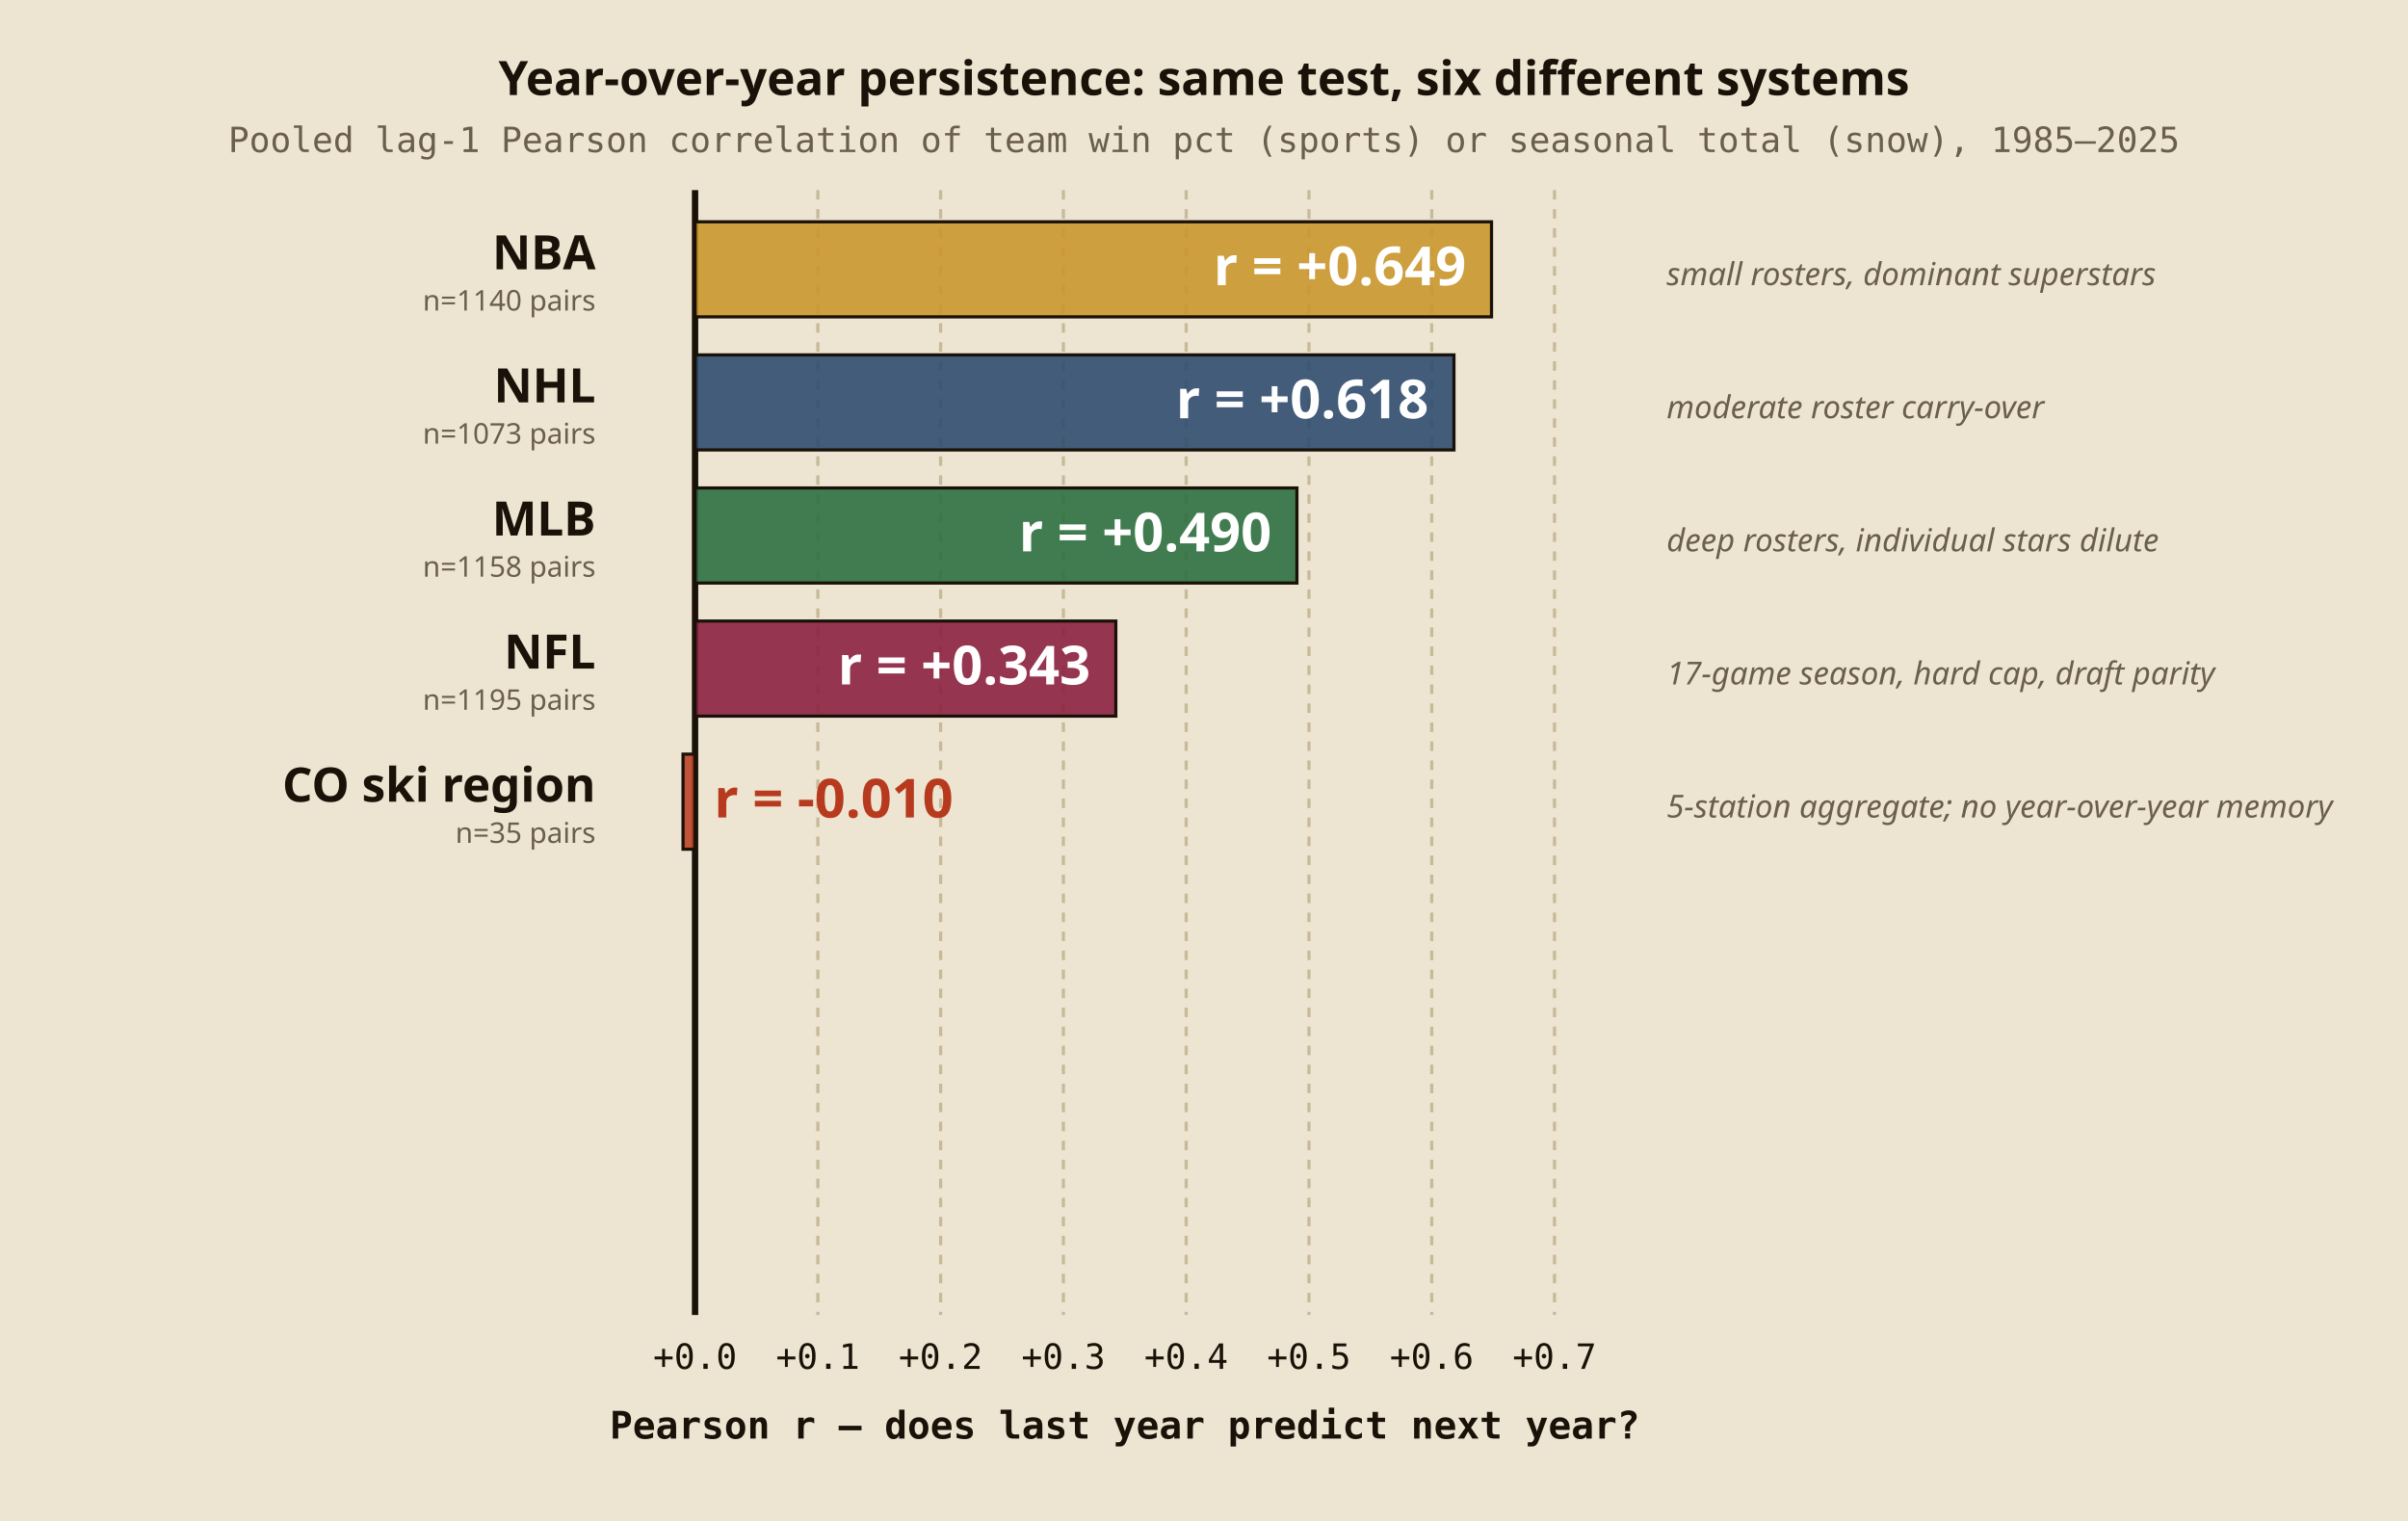
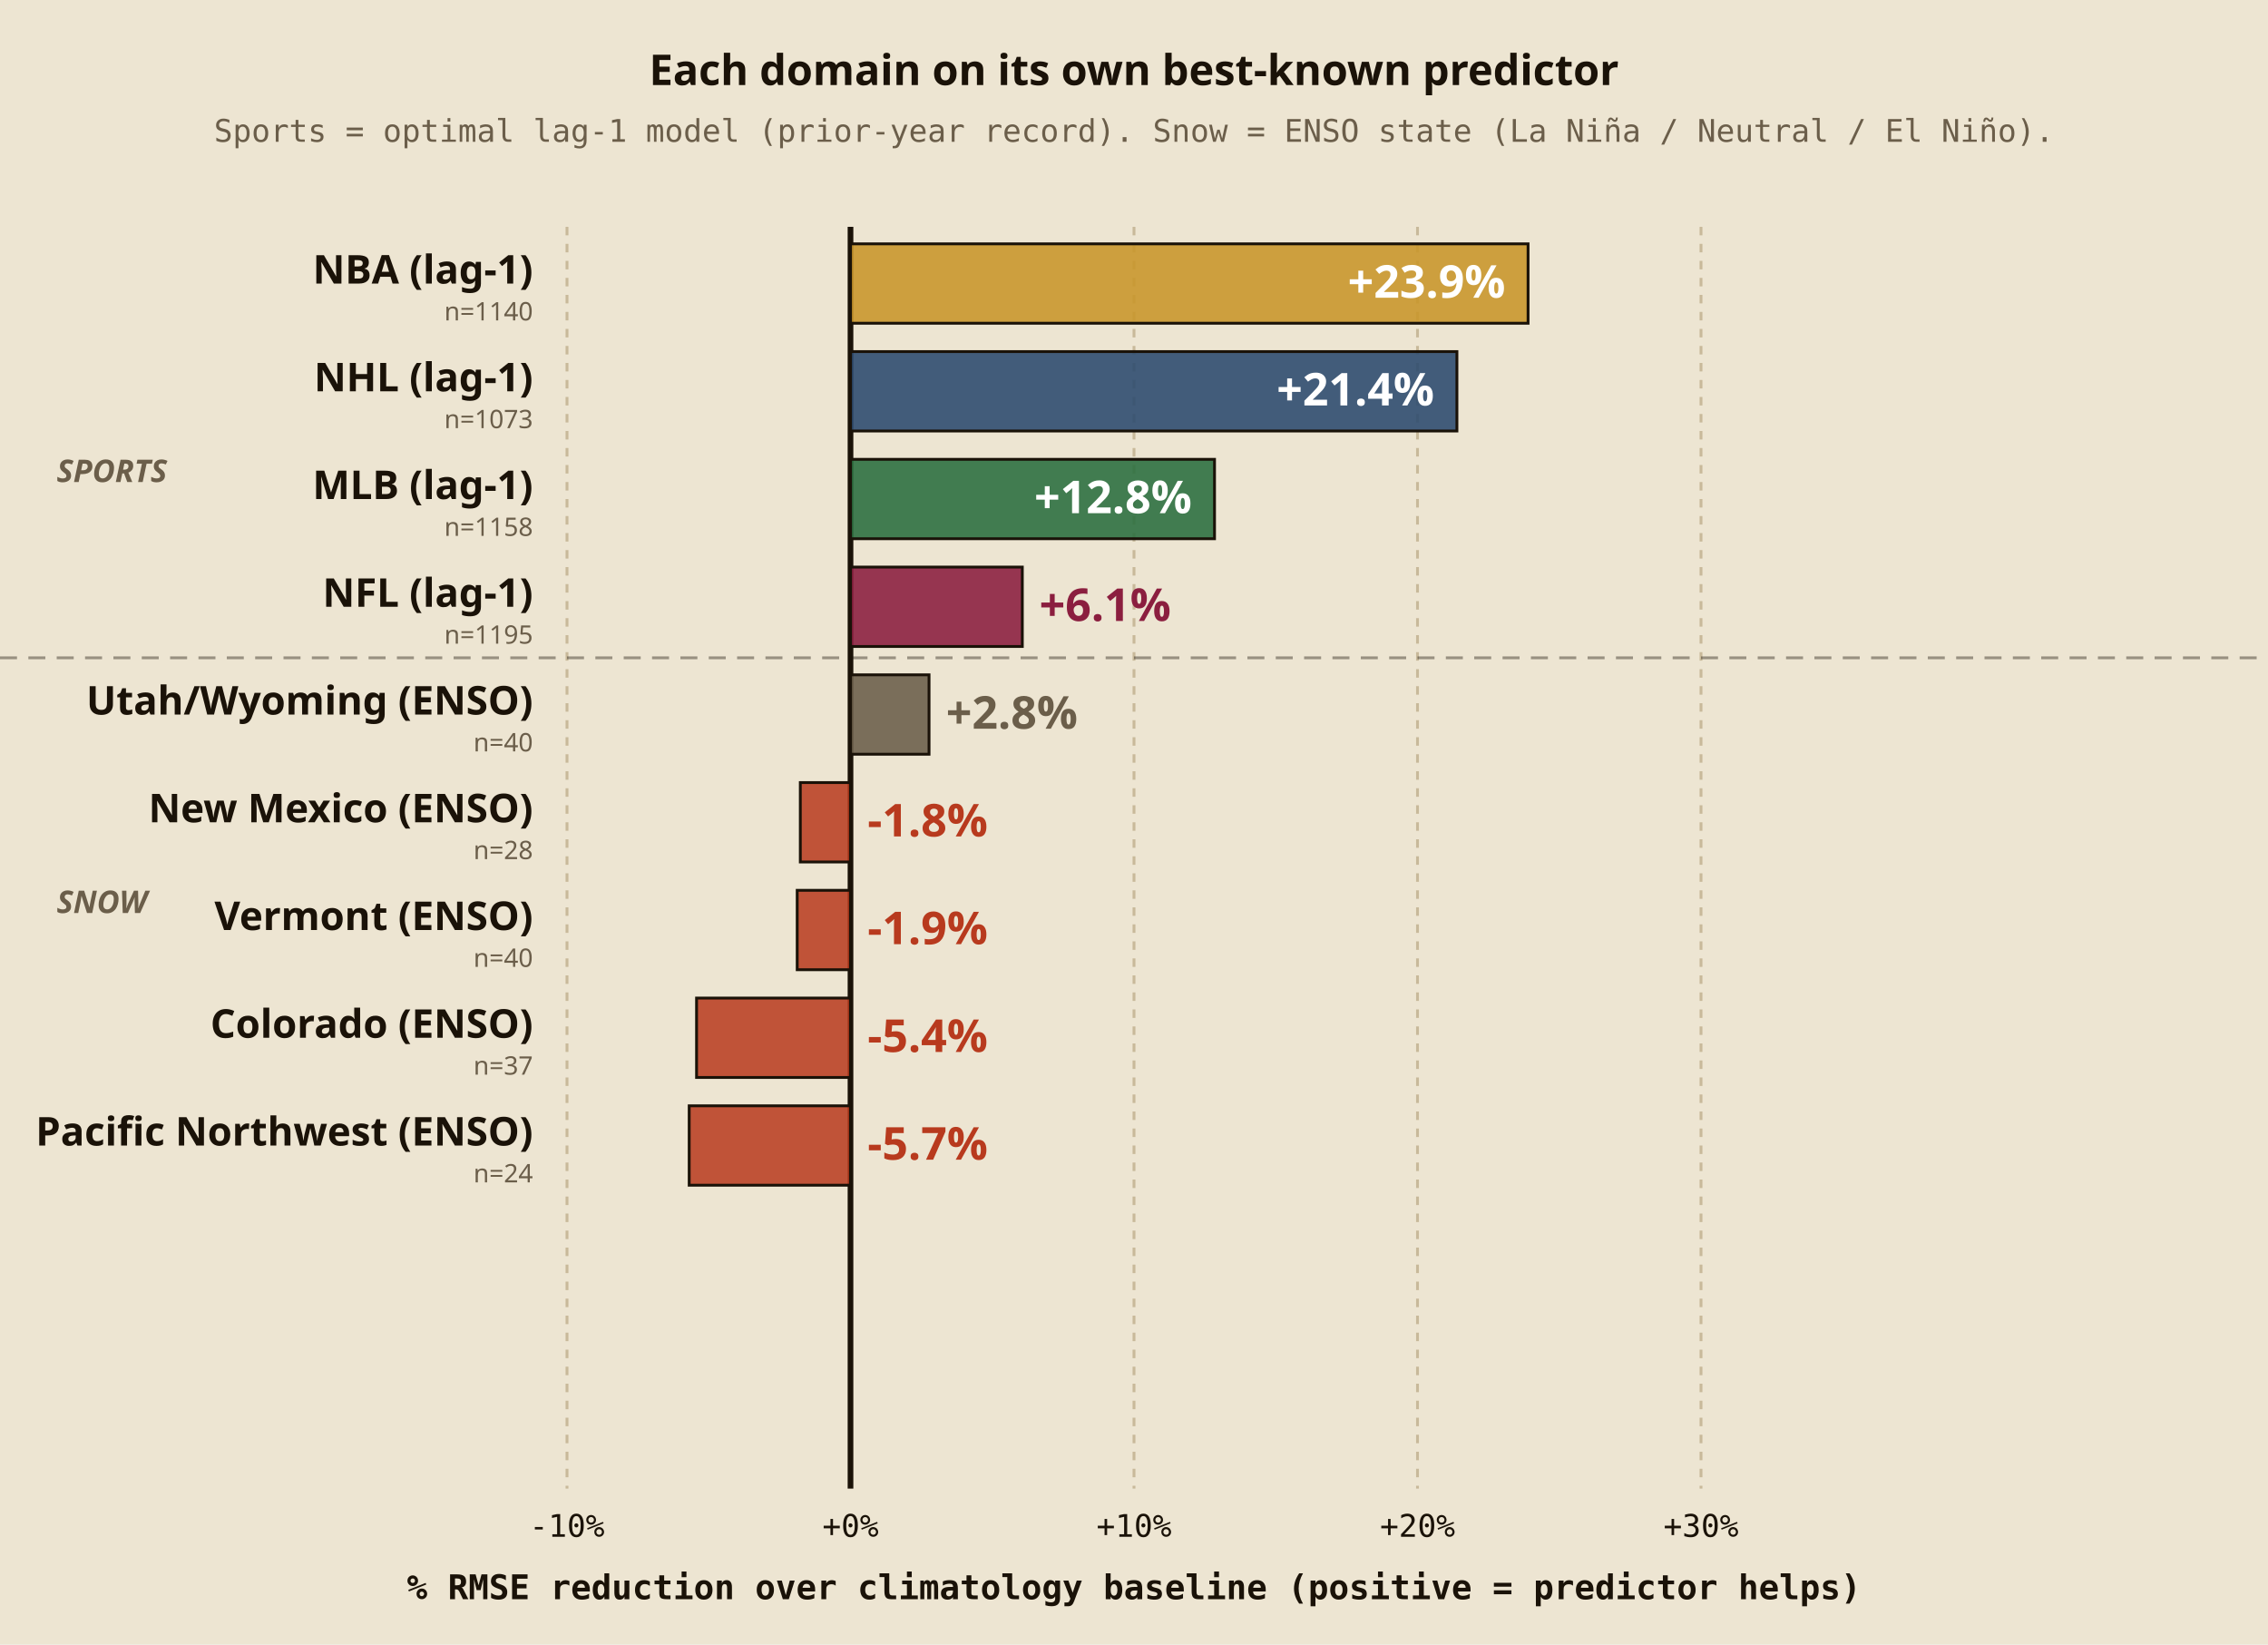
- <svg xmlns="http://www.w3.org/2000/svg" class="chart" viewBox="0 0 760 480" font-family="'Roboto Mono',monospace">
-   <rect x="0" y="0" width="760" height="480" fill="#ede5d2" />
-   <text x="380.0" y="30" text-anchor="middle" font-family="Playfair Display" font-size="15" font-weight="700" fill="#1a1208">Year-over-year persistence: same test, six different systems</text>
-   <text x="380.0" y="48" text-anchor="middle" font-size="11" fill="#6b5e4a">Pooled lag-1 Pearson correlation of team win pct (sports) or seasonal total (snow), 1985–2025</text>
-   <line x1="219.375" y1="60" x2="219.375" y2="415" stroke="#1a1208" stroke-width="2" stroke-dasharray="none" />
-   <text x="219.375" y="432" text-anchor="middle" font-size="11" fill="#1a1208">+0.0</text>
-   <line x1="258.125" y1="60" x2="258.125" y2="415" stroke="#c8b99a" stroke-width="1" stroke-dasharray="3,3" />
-   <text x="258.125" y="432" text-anchor="middle" font-size="11" fill="#1a1208">+0.1</text>
-   <line x1="296.875" y1="60" x2="296.875" y2="415" stroke="#c8b99a" stroke-width="1" stroke-dasharray="3,3" />
-   <text x="296.875" y="432" text-anchor="middle" font-size="11" fill="#1a1208">+0.2</text>
-   <line x1="335.625" y1="60" x2="335.625" y2="415" stroke="#c8b99a" stroke-width="1" stroke-dasharray="3,3" />
-   <text x="335.625" y="432" text-anchor="middle" font-size="11" fill="#1a1208">+0.3</text>
-   <line x1="374.375" y1="60" x2="374.375" y2="415" stroke="#c8b99a" stroke-width="1" stroke-dasharray="3,3" />
-   <text x="374.375" y="432" text-anchor="middle" font-size="11" fill="#1a1208">+0.4</text>
-   <line x1="413.125" y1="60" x2="413.125" y2="415" stroke="#c8b99a" stroke-width="1" stroke-dasharray="3,3" />
-   <text x="413.125" y="432" text-anchor="middle" font-size="11" fill="#1a1208">+0.5</text>
-   <line x1="451.875" y1="60" x2="451.875" y2="415" stroke="#c8b99a" stroke-width="1" stroke-dasharray="3,3" />
-   <text x="451.875" y="432" text-anchor="middle" font-size="11" fill="#1a1208">+0.6</text>
-   <line x1="490.625" y1="60" x2="490.625" y2="415" stroke="#c8b99a" stroke-width="1" stroke-dasharray="3,3" />
-   <text x="490.625" y="432" text-anchor="middle" font-size="11" fill="#1a1208">+0.7</text>
-   <text x="355.0" y="454" text-anchor="middle" font-size="12" fill="#1a1208" font-weight="600">Pearson r — does last year predict next year?</text>
-   <rect x="219.375" y="70" width="251.371" height="30" fill="#c9962a" fill-opacity="0.88" stroke="#1a1208" stroke-width="1" />
-   <text x="462.746" y="90.0" text-anchor="end" font-family="Playfair Display" font-size="17" font-weight="700" fill="#fff">r = +0.649</text>
-   <text x="188" y="85.0" text-anchor="end" font-family="Playfair Display" font-size="15" font-weight="700" fill="#1a1208">NBA</text>
-   <text x="188" y="98.0" text-anchor="end" font-family="Roboto Mono" font-size="9" fill="#6b5e4a">n=1140 pairs</text>
-   <text x="526" y="90.0" text-anchor="start" font-family="Libre Baskerville" font-style="italic" font-size="10" fill="#6b5e4a">small rosters, dominant superstars</text>
-   <rect x="219.375" y="112" width="239.514" height="30" fill="#2c4a6e" fill-opacity="0.88" stroke="#1a1208" stroke-width="1" />
-   <text x="450.889" y="132.0" text-anchor="end" font-family="Playfair Display" font-size="17" font-weight="700" fill="#fff">r = +0.618</text>
-   <text x="188" y="127.0" text-anchor="end" font-family="Playfair Display" font-size="15" font-weight="700" fill="#1a1208">NHL</text>
-   <text x="188" y="140.0" text-anchor="end" font-family="Roboto Mono" font-size="9" fill="#6b5e4a">n=1073 pairs</text>
-   <text x="526" y="132.0" text-anchor="start" font-family="Libre Baskerville" font-style="italic" font-size="10" fill="#6b5e4a">moderate roster carry-over</text>
-   <rect x="219.375" y="154" width="189.952" height="30" fill="#2a6e3f" fill-opacity="0.88" stroke="#1a1208" stroke-width="1" />
-   <text x="401.327" y="174.0" text-anchor="end" font-family="Playfair Display" font-size="17" font-weight="700" fill="#fff">r = +0.490</text>
-   <text x="188" y="169.0" text-anchor="end" font-family="Playfair Display" font-size="15" font-weight="700" fill="#1a1208">MLB</text>
-   <text x="188" y="182.0" text-anchor="end" font-family="Roboto Mono" font-size="9" fill="#6b5e4a">n=1158 pairs</text>
-   <text x="526" y="174.0" text-anchor="start" font-family="Libre Baskerville" font-style="italic" font-size="10" fill="#6b5e4a">deep rosters, individual stars dilute</text>
-   <rect x="219.375" y="196" width="132.796" height="30" fill="#8b1e3f" fill-opacity="0.88" stroke="#1a1208" stroke-width="1" />
-   <text x="344.171" y="216.0" text-anchor="end" font-family="Playfair Display" font-size="17" font-weight="700" fill="#fff">r = +0.343</text>
-   <text x="188" y="211.0" text-anchor="end" font-family="Playfair Display" font-size="15" font-weight="700" fill="#1a1208">NFL</text>
-   <text x="188" y="224.0" text-anchor="end" font-family="Roboto Mono" font-size="9" fill="#6b5e4a">n=1195 pairs</text>
-   <text x="526" y="216.0" text-anchor="start" font-family="Libre Baskerville" font-style="italic" font-size="10" fill="#6b5e4a">17-game season, hard cap, draft parity</text>
-   <rect x="215.577" y="238" width="3.798" height="30" fill="#b83a1e" fill-opacity="0.85" stroke="#1a1208" stroke-width="1" />
-   <text x="225.375" y="258.0" font-family="Playfair Display" font-size="17" font-weight="700" fill="#b83a1e">r = -0.010</text>
-   <text x="188" y="253.0" text-anchor="end" font-family="Playfair Display" font-size="15" font-weight="700" fill="#1a1208">CO ski region</text>
-   <text x="188" y="266.0" text-anchor="end" font-family="Roboto Mono" font-size="9" fill="#6b5e4a">n=35 pairs</text>
-   <text x="526" y="258.0" text-anchor="start" font-family="Libre Baskerville" font-style="italic" font-size="10" fill="#6b5e4a">5-station aggregate; no year-over-year memory</text>
+ <svg xmlns="http://www.w3.org/2000/svg" class="chart" viewBox="0 0 800 580" font-family="'Roboto Mono',monospace">
+   <rect x="0" y="0" width="800" height="580" fill="#ede5d2" />
+   <text x="400.0" y="30" text-anchor="middle" font-family="Playfair Display" font-size="15" font-weight="700" fill="#1a1208">Each domain on its own best-known predictor</text>
+   <text x="400.0" y="50" text-anchor="middle" font-size="11" fill="#6b5e4a">Sports = optimal lag-1 model (prior-year record). Snow = ENSO state (La Niña / Neutral / El Niño).</text>
+   <line x1="200.0" y1="80" x2="200.0" y2="525" stroke="#c8b99a" stroke-width="1" stroke-dasharray="3,3" />
+   <text x="200.0" y="542" text-anchor="middle" font-size="11" fill="#1a1208">-10%</text>
+   <line x1="300.0" y1="80" x2="300.0" y2="525" stroke="#1a1208" stroke-width="2" stroke-dasharray="none" />
+   <text x="300.0" y="542" text-anchor="middle" font-size="11" fill="#1a1208">+0%</text>
+   <line x1="400.0" y1="80" x2="400.0" y2="525" stroke="#c8b99a" stroke-width="1" stroke-dasharray="3,3" />
+   <text x="400.0" y="542" text-anchor="middle" font-size="11" fill="#1a1208">+10%</text>
+   <line x1="500.0" y1="80" x2="500.0" y2="525" stroke="#c8b99a" stroke-width="1" stroke-dasharray="3,3" />
+   <text x="500.0" y="542" text-anchor="middle" font-size="11" fill="#1a1208">+20%</text>
+   <line x1="600.0" y1="80" x2="600.0" y2="525" stroke="#c8b99a" stroke-width="1" stroke-dasharray="3,3" />
+   <text x="600.0" y="542" text-anchor="middle" font-size="11" fill="#1a1208">+30%</text>
+   <text x="400.0" y="564" text-anchor="middle" font-size="12" fill="#1a1208" font-weight="600">% RMSE reduction over climatology baseline (positive = predictor helps)</text>
+   <line x1="0" y1="232" x2="800" y2="232" stroke="#1a1208" stroke-width="1" stroke-dasharray="6,4" opacity="0.4" />
+   <text x="20" y="170" font-family="Playfair Display" font-style="italic" font-size="11" fill="#6b5e4a" font-weight="700">SPORTS</text>
+   <text x="20" y="322" font-family="Playfair Display" font-style="italic" font-size="11" fill="#6b5e4a" font-weight="700">SNOW</text>
+   <rect x="300.0" y="86" width="239.0" height="28" fill="#c9962a" fill-opacity="0.88" stroke="#1a1208" stroke-width="1" />
+   <text x="531.0" y="105.0" text-anchor="end" font-family="Playfair Display" font-size="16" font-weight="700" fill="#fff">+23.9%</text>
+   <text x="188" y="100.0" text-anchor="end" font-family="Playfair Display" font-size="14" font-weight="700" fill="#1a1208">NBA (lag-1)</text>
+   <text x="188" y="113.0" text-anchor="end" font-family="Roboto Mono" font-size="9" fill="#6b5e4a">n=1140</text>
+   <rect x="300.0" y="124" width="213.9" height="28" fill="#2c4a6e" fill-opacity="0.88" stroke="#1a1208" stroke-width="1" />
+   <text x="505.9" y="143.0" text-anchor="end" font-family="Playfair Display" font-size="16" font-weight="700" fill="#fff">+21.4%</text>
+   <text x="188" y="138.0" text-anchor="end" font-family="Playfair Display" font-size="14" font-weight="700" fill="#1a1208">NHL (lag-1)</text>
+   <text x="188" y="151.0" text-anchor="end" font-family="Roboto Mono" font-size="9" fill="#6b5e4a">n=1073</text>
+   <rect x="300.0" y="162" width="128.4" height="28" fill="#2a6e3f" fill-opacity="0.88" stroke="#1a1208" stroke-width="1" />
+   <text x="420.4" y="181.0" text-anchor="end" font-family="Playfair Display" font-size="16" font-weight="700" fill="#fff">+12.8%</text>
+   <text x="188" y="176.0" text-anchor="end" font-family="Playfair Display" font-size="14" font-weight="700" fill="#1a1208">MLB (lag-1)</text>
+   <text x="188" y="189.0" text-anchor="end" font-family="Roboto Mono" font-size="9" fill="#6b5e4a">n=1158</text>
+   <rect x="300.0" y="200" width="60.6" height="28" fill="#8b1e3f" fill-opacity="0.88" stroke="#1a1208" stroke-width="1" />
+   <text x="366.6" y="219.0" font-family="Playfair Display" font-size="16" font-weight="700" fill="#8b1e3f">+6.1%</text>
+   <text x="188" y="214.0" text-anchor="end" font-family="Playfair Display" font-size="14" font-weight="700" fill="#1a1208">NFL (lag-1)</text>
+   <text x="188" y="227.0" text-anchor="end" font-family="Roboto Mono" font-size="9" fill="#6b5e4a">n=1195</text>
+   <rect x="300.0" y="238" width="27.7" height="28" fill="#6b5e4a" fill-opacity="0.88" stroke="#1a1208" stroke-width="1" />
+   <text x="333.7" y="257.0" font-family="Playfair Display" font-size="16" font-weight="700" fill="#6b5e4a">+2.8%</text>
+   <text x="188" y="252.0" text-anchor="end" font-family="Playfair Display" font-size="14" font-weight="700" fill="#1a1208">Utah/Wyoming (ENSO)</text>
+   <text x="188" y="265.0" text-anchor="end" font-family="Roboto Mono" font-size="9" fill="#6b5e4a">n=40</text>
+   <rect x="282.3" y="276" width="17.7" height="28" fill="#b83a1e" fill-opacity="0.85" stroke="#1a1208" stroke-width="1" />
+   <text x="306.0" y="295.0" font-family="Playfair Display" font-size="16" font-weight="700" fill="#b83a1e">-1.8%</text>
+   <text x="188" y="290.0" text-anchor="end" font-family="Playfair Display" font-size="14" font-weight="700" fill="#1a1208">New Mexico (ENSO)</text>
+   <text x="188" y="303.0" text-anchor="end" font-family="Roboto Mono" font-size="9" fill="#6b5e4a">n=28</text>
+   <rect x="281.2" y="314" width="18.8" height="28" fill="#b83a1e" fill-opacity="0.85" stroke="#1a1208" stroke-width="1" />
+   <text x="306.0" y="333.0" font-family="Playfair Display" font-size="16" font-weight="700" fill="#b83a1e">-1.9%</text>
+   <text x="188" y="328.0" text-anchor="end" font-family="Playfair Display" font-size="14" font-weight="700" fill="#1a1208">Vermont (ENSO)</text>
+   <text x="188" y="341.0" text-anchor="end" font-family="Roboto Mono" font-size="9" fill="#6b5e4a">n=40</text>
+   <rect x="245.7" y="352" width="54.3" height="28" fill="#b83a1e" fill-opacity="0.85" stroke="#1a1208" stroke-width="1" />
+   <text x="306.0" y="371.0" font-family="Playfair Display" font-size="16" font-weight="700" fill="#b83a1e">-5.4%</text>
+   <text x="188" y="366.0" text-anchor="end" font-family="Playfair Display" font-size="14" font-weight="700" fill="#1a1208">Colorado (ENSO)</text>
+   <text x="188" y="379.0" text-anchor="end" font-family="Roboto Mono" font-size="9" fill="#6b5e4a">n=37</text>
+   <rect x="243.1" y="390" width="56.9" height="28" fill="#b83a1e" fill-opacity="0.85" stroke="#1a1208" stroke-width="1" />
+   <text x="306.0" y="409.0" font-family="Playfair Display" font-size="16" font-weight="700" fill="#b83a1e">-5.7%</text>
+   <text x="188" y="404.0" text-anchor="end" font-family="Playfair Display" font-size="14" font-weight="700" fill="#1a1208">Pacific Northwest (ENSO)</text>
+   <text x="188" y="417.0" text-anchor="end" font-family="Roboto Mono" font-size="9" fill="#6b5e4a">n=24</text>
</svg>
